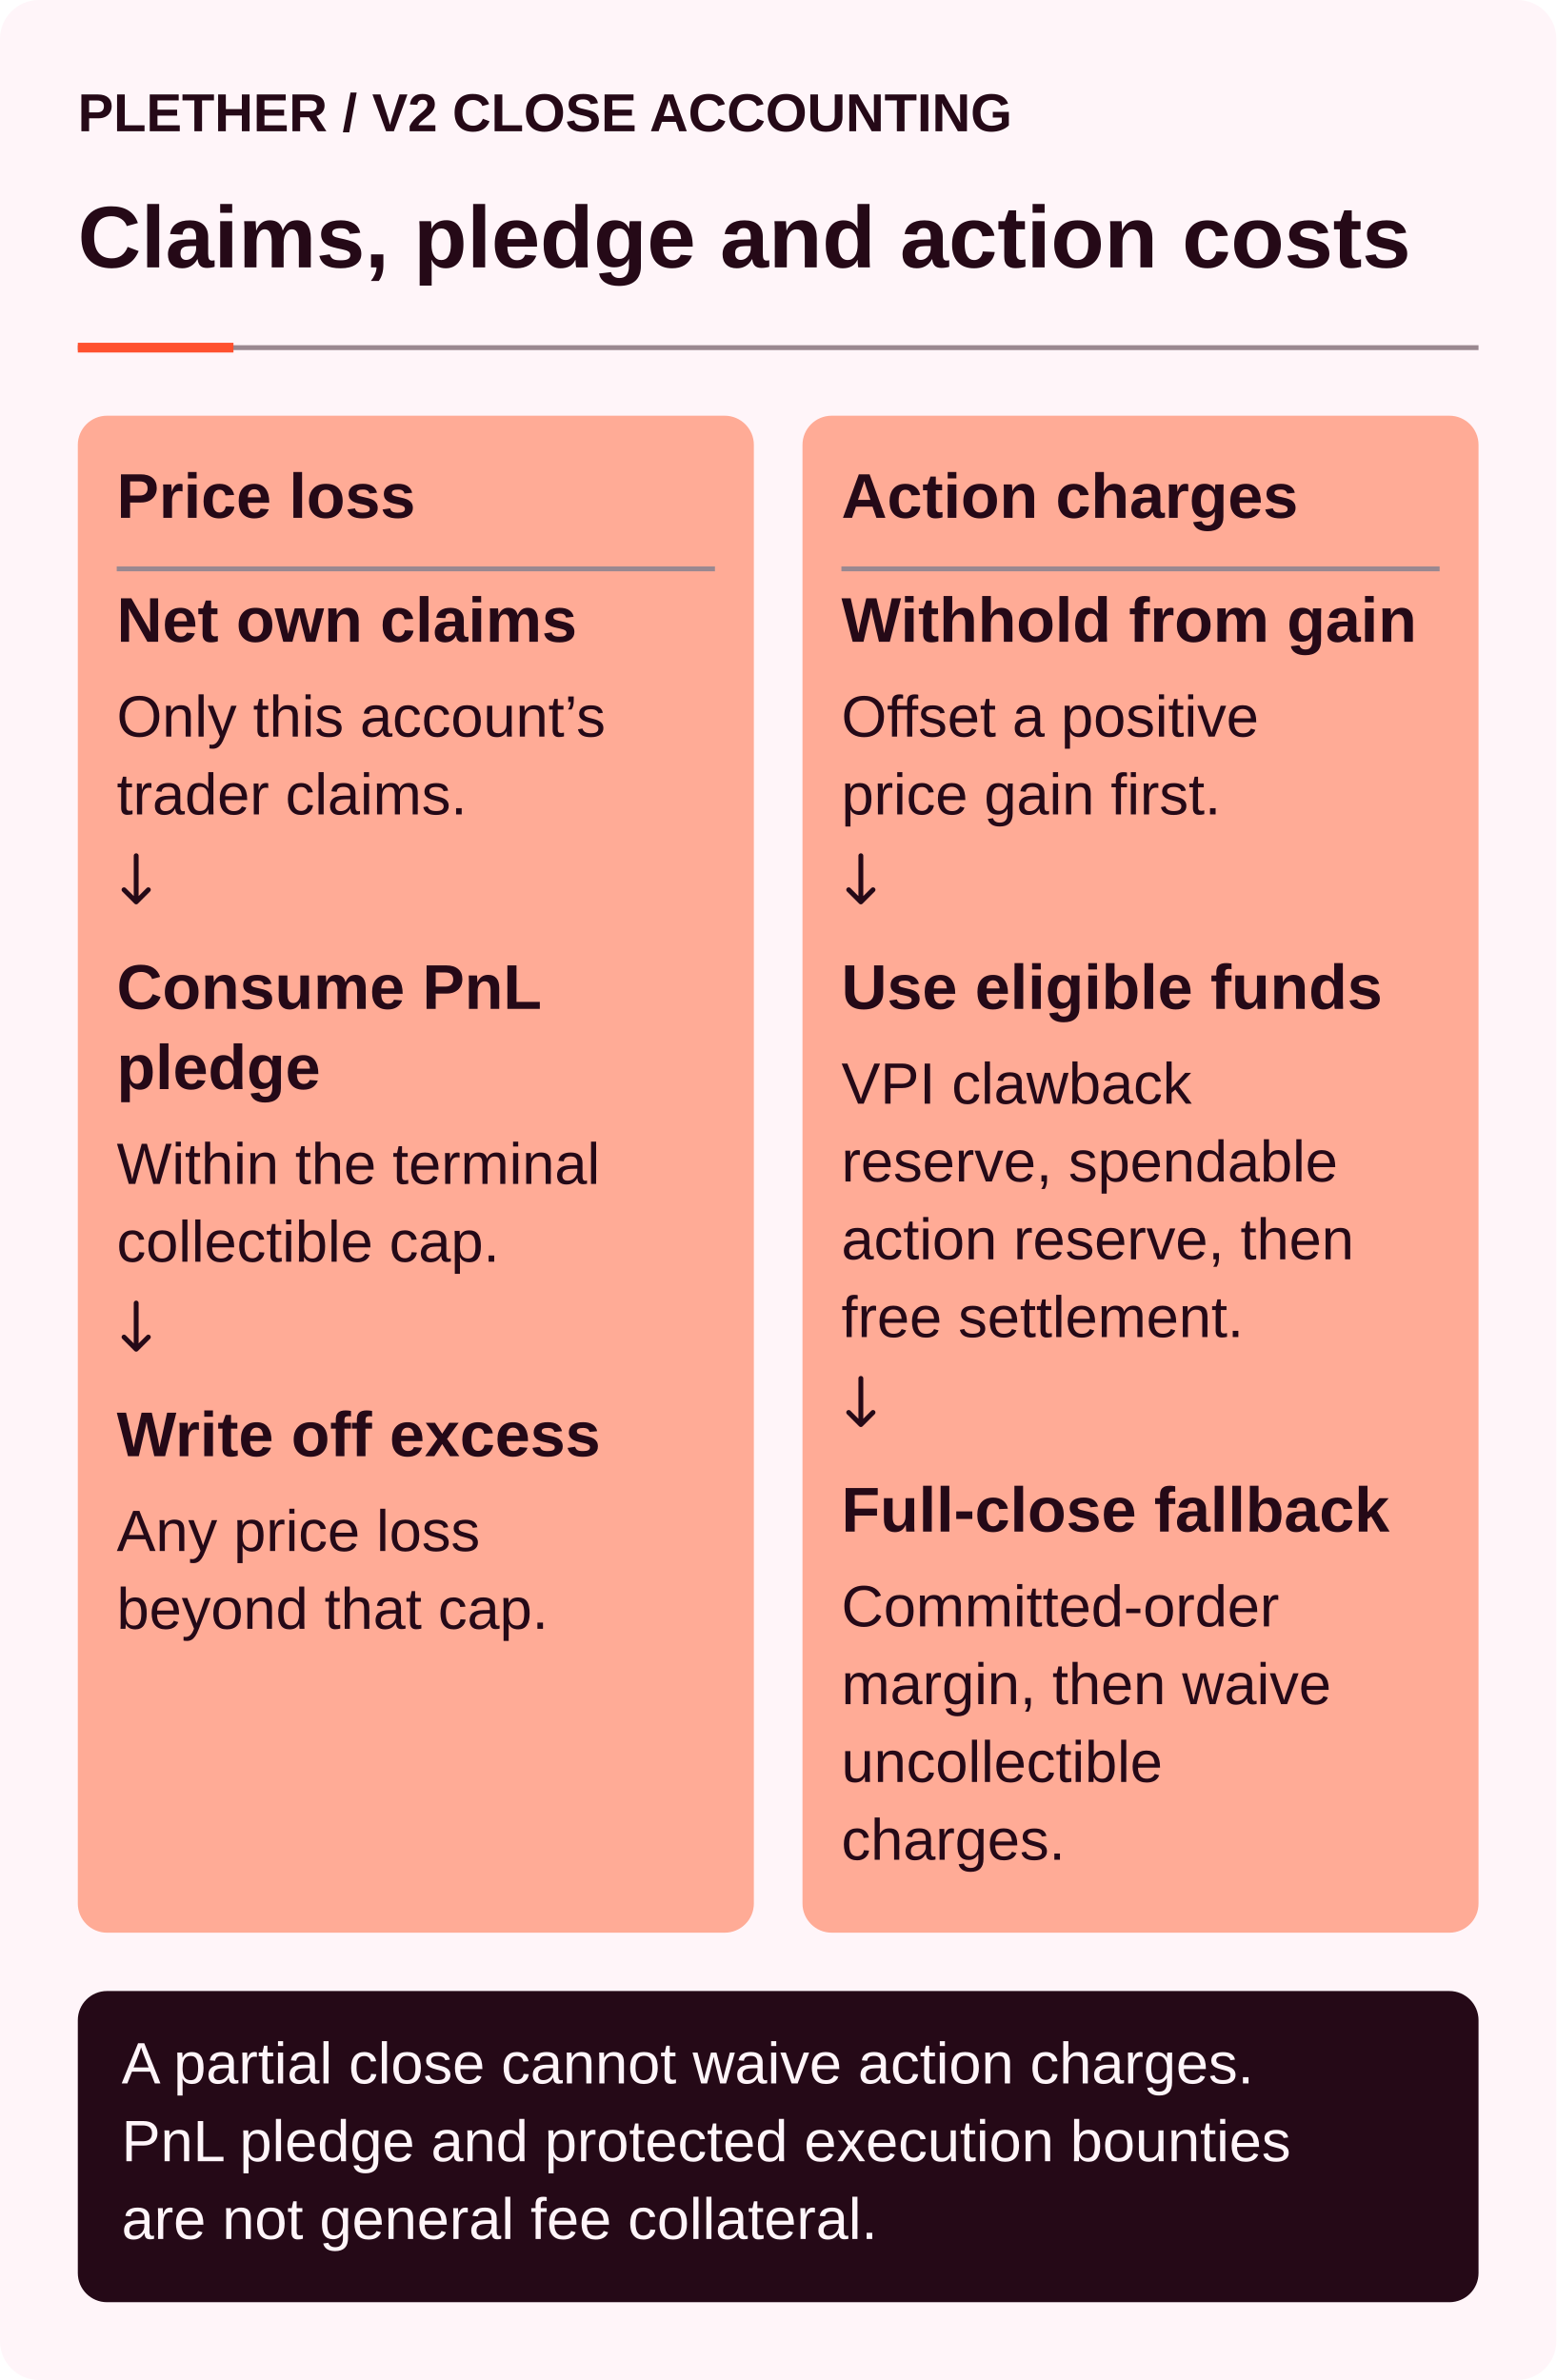
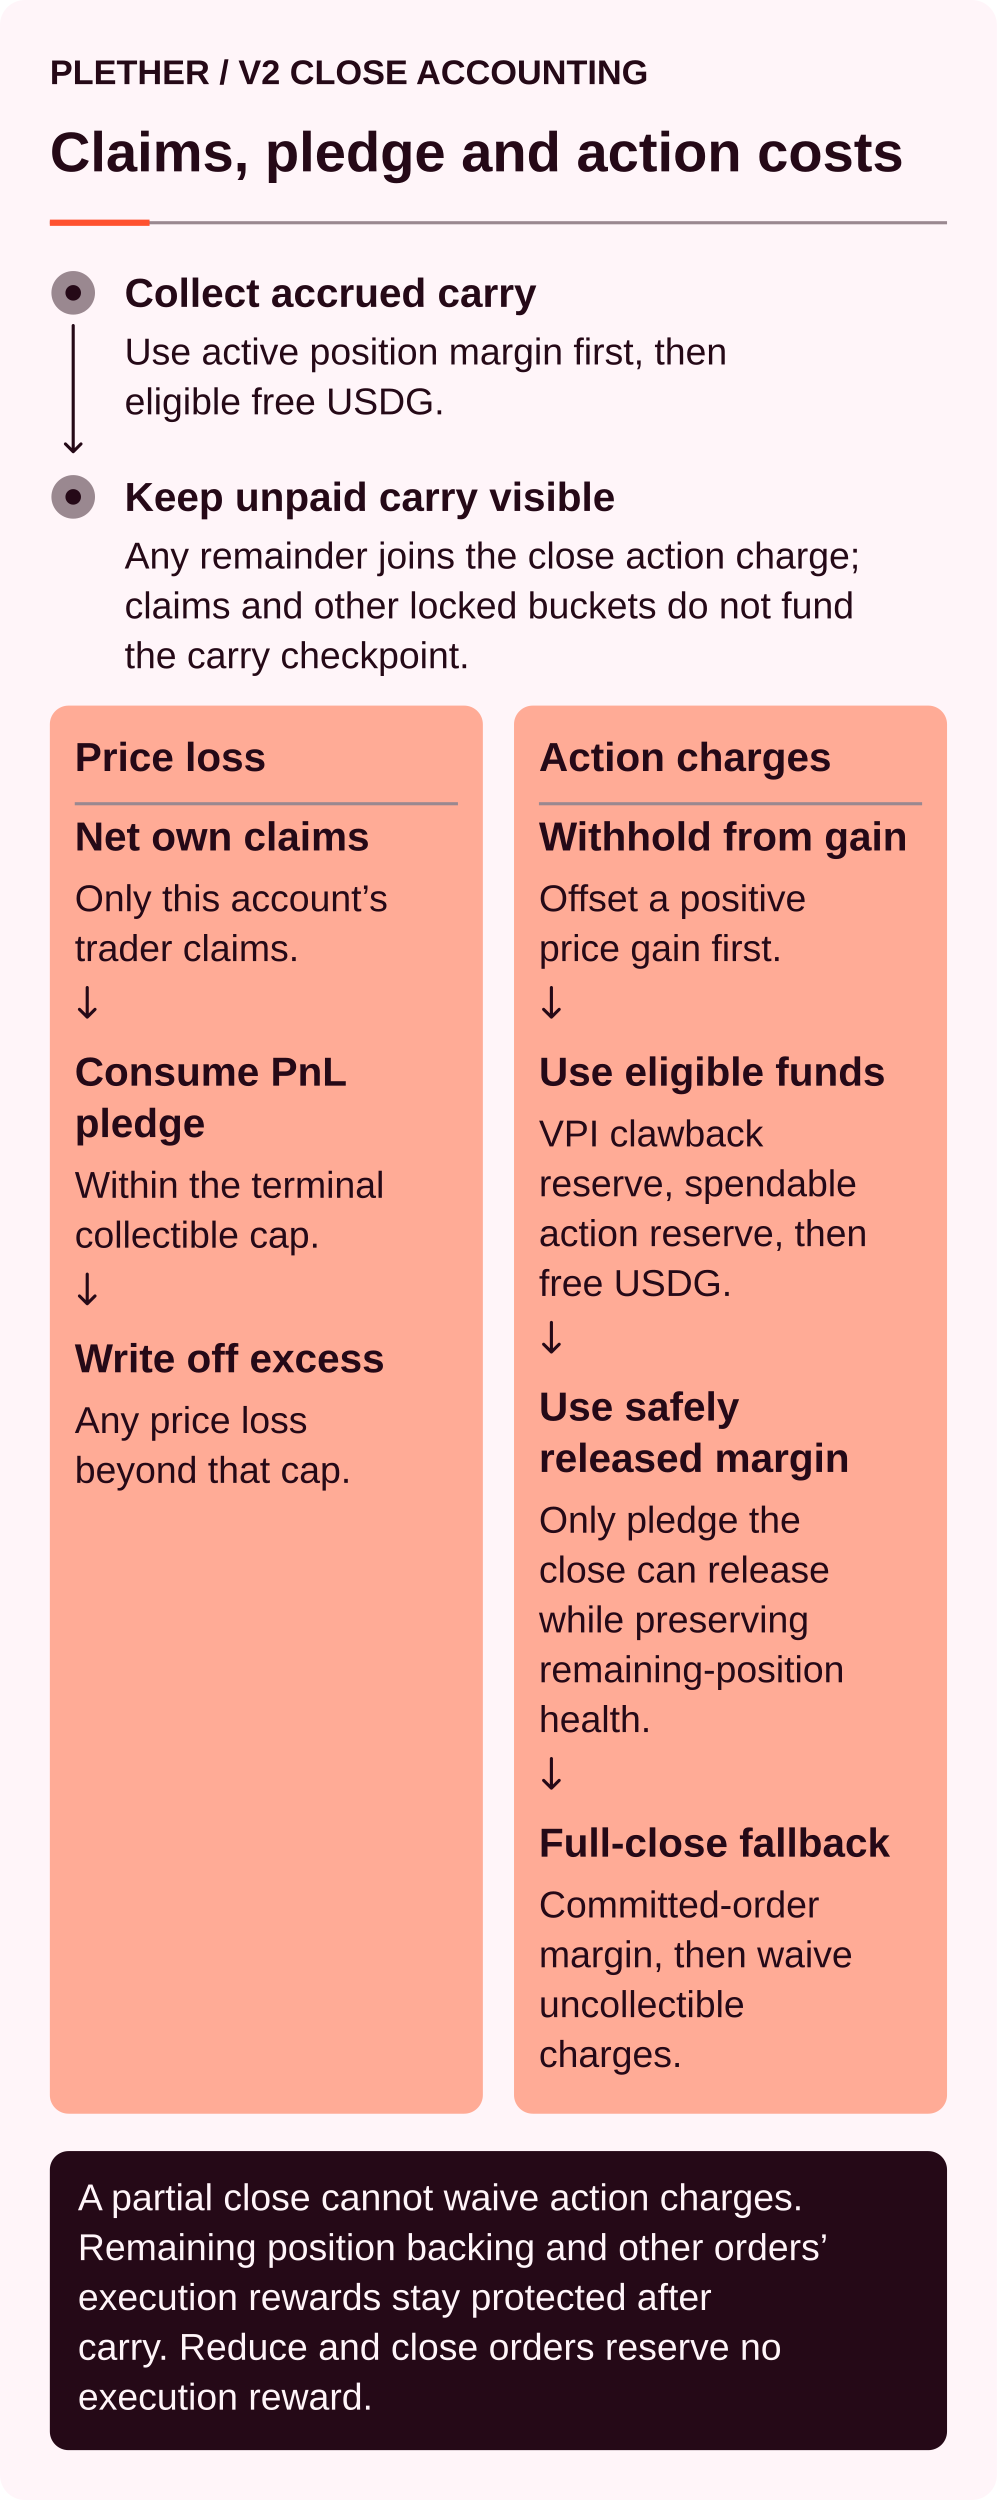
- <svg xmlns="http://www.w3.org/2000/svg" width="640" height="979" viewBox="0 0 640 979" role="img" aria-labelledby="claim-collateral-collection-order-title claim-collateral-collection-order-desc" focusable="false">
+ <svg xmlns="http://www.w3.org/2000/svg" width="640" height="1605" viewBox="0 0 640 1605" role="img" aria-labelledby="claim-collateral-collection-order-title claim-collateral-collection-order-desc" focusable="false">
  <style>text{font-family:Arial,Helvetica,sans-serif}</style>
-   <rect width="640" height="979" rx="16" fill="#FFF5F9" />
+   <rect width="640" height="1605" rx="16" fill="#FFF5F9" />
  <text x="32" y="54" font-size="22" font-weight="700" fill="#250917" data-max-width="576">PLETHER / V2 CLOSE ACCOUNTING</text>
  <text x="32" y="110" font-size="36" font-weight="700" fill="#250917" data-max-width="576">Claims, pledge and action costs</text>
  <path d="M32 143 L608 143" stroke="#9A8890" stroke-width="2" fill="none" />
  <path d="M32 143 h64" stroke="#FF512F" stroke-width="4" fill="none" />
-   <rect x="32" y="171" width="278" height="624" rx="12" fill="#FFAB96" stroke="none" />
-   <text x="48" y="213" font-size="26" font-weight="700" fill="#250917" data-max-width="246">Price loss</text>
-   <path d="M48 234 L294 234" stroke="#9A8890" stroke-width="2" fill="none" />
-   <text x="48" y="264" font-size="26" font-weight="700" fill="#250917" data-max-width="246">Net own claims</text>
-   <text x="48" y="303" font-size="24" font-weight="400" fill="#250917" data-max-width="246">Only this account’s</text>
-   <text x="48" y="335" font-size="24" font-weight="400" fill="#250917" data-max-width="246">trader claims.</text>
-   <path d="M56 352 V371 m-5 -5 5 5 5 -5" stroke="#250917" stroke-width="2" stroke-linecap="round" stroke-linejoin="round" fill="none" />
-   <text x="48" y="415" font-size="26" font-weight="700" fill="#250917" data-max-width="246">Consume PnL</text>
-   <text x="48" y="448" font-size="26" font-weight="700" fill="#250917" data-max-width="246">pledge</text>
-   <text x="48" y="487" font-size="24" font-weight="400" fill="#250917" data-max-width="246">Within the terminal</text>
-   <text x="48" y="519" font-size="24" font-weight="400" fill="#250917" data-max-width="246">collectible cap.</text>
-   <path d="M56 536 V555 m-5 -5 5 5 5 -5" stroke="#250917" stroke-width="2" stroke-linecap="round" stroke-linejoin="round" fill="none" />
-   <text x="48" y="599" font-size="26" font-weight="700" fill="#250917" data-max-width="246">Write off excess</text>
-   <text x="48" y="638" font-size="24" font-weight="400" fill="#250917" data-max-width="246">Any price loss</text>
-   <text x="48" y="670" font-size="24" font-weight="400" fill="#250917" data-max-width="246">beyond that cap.</text>
-   <rect x="330" y="171" width="278" height="624" rx="12" fill="#FFAB96" stroke="none" />
-   <text x="346" y="213" font-size="26" font-weight="700" fill="#250917" data-max-width="246">Action charges</text>
-   <path d="M346 234 L592 234" stroke="#9A8890" stroke-width="2" fill="none" />
-   <text x="346" y="264" font-size="26" font-weight="700" fill="#250917" data-max-width="246">Withhold from gain</text>
-   <text x="346" y="303" font-size="24" font-weight="400" fill="#250917" data-max-width="246">Offset a positive</text>
-   <text x="346" y="335" font-size="24" font-weight="400" fill="#250917" data-max-width="246">price gain first.</text>
-   <path d="M354 352 V371 m-5 -5 5 5 5 -5" stroke="#250917" stroke-width="2" stroke-linecap="round" stroke-linejoin="round" fill="none" />
-   <text x="346" y="415" font-size="26" font-weight="700" fill="#250917" data-max-width="246">Use eligible funds</text>
-   <text x="346" y="454" font-size="24" font-weight="400" fill="#250917" data-max-width="246">VPI clawback</text>
-   <text x="346" y="486" font-size="24" font-weight="400" fill="#250917" data-max-width="246">reserve, spendable</text>
-   <text x="346" y="518" font-size="24" font-weight="400" fill="#250917" data-max-width="246">action reserve, then</text>
-   <text x="346" y="550" font-size="24" font-weight="400" fill="#250917" data-max-width="246">free settlement.</text>
-   <path d="M354 567 V586 m-5 -5 5 5 5 -5" stroke="#250917" stroke-width="2" stroke-linecap="round" stroke-linejoin="round" fill="none" />
-   <text x="346" y="630" font-size="26" font-weight="700" fill="#250917" data-max-width="246">Full-close fallback</text>
-   <text x="346" y="669" font-size="24" font-weight="400" fill="#250917" data-max-width="246">Committed-order</text>
-   <text x="346" y="701" font-size="24" font-weight="400" fill="#250917" data-max-width="246">margin, then waive</text>
-   <text x="346" y="733" font-size="24" font-weight="400" fill="#250917" data-max-width="246">uncollectible</text>
-   <text x="346" y="765" font-size="24" font-weight="400" fill="#250917" data-max-width="246">charges.</text>
-   <rect x="32" y="819" width="576" height="128" rx="12" fill="#250917" stroke="none" />
-   <text x="50" y="857" font-size="24" font-weight="400" fill="#FFF5F9" data-max-width="540">A partial close cannot waive action charges.</text>
-   <text x="50" y="889" font-size="24" font-weight="400" fill="#FFF5F9" data-max-width="540">PnL pledge and protected execution bounties</text>
-   <text x="50" y="921" font-size="24" font-weight="400" fill="#FFF5F9" data-max-width="540">are not general fee collateral.</text>
+   <circle cx="47" cy="188" r="14" fill="#9A8890" />
+   <circle cx="47" cy="188" r="5" fill="#250917" />
+   <text x="80" y="197" font-size="26" font-weight="700" fill="#250917" data-max-width="528">Collect accrued carry</text>
+   <text x="80" y="234" font-size="24" font-weight="400" fill="#250917" data-max-width="528">Use active position margin first, then</text>
+   <text x="80" y="266" font-size="24" font-weight="400" fill="#250917" data-max-width="528">eligible free USDG.</text>
+   <path d="M47 209 V290 m-5 -5 5 5 5 -5" stroke="#250917" stroke-width="2" stroke-linecap="round" stroke-linejoin="round" fill="none" />
+   <circle cx="47" cy="319" r="14" fill="#9A8890" />
+   <circle cx="47" cy="319" r="5" fill="#250917" />
+   <text x="80" y="328" font-size="26" font-weight="700" fill="#250917" data-max-width="528">Keep unpaid carry visible</text>
+   <text x="80" y="365" font-size="24" font-weight="400" fill="#250917" data-max-width="528">Any remainder joins the close action charge;</text>
+   <text x="80" y="397" font-size="24" font-weight="400" fill="#250917" data-max-width="528">claims and other locked buckets do not fund</text>
+   <text x="80" y="429" font-size="24" font-weight="400" fill="#250917" data-max-width="528">the carry checkpoint.</text>
+   <rect x="32" y="453" width="278" height="904" rx="12" fill="#FFAB96" stroke="none" />
+   <text x="48" y="495" font-size="26" font-weight="700" fill="#250917" data-max-width="246">Price loss</text>
+   <path d="M48 516 L294 516" stroke="#9A8890" stroke-width="2" fill="none" />
+   <text x="48" y="546" font-size="26" font-weight="700" fill="#250917" data-max-width="246">Net own claims</text>
+   <text x="48" y="585" font-size="24" font-weight="400" fill="#250917" data-max-width="246">Only this account’s</text>
+   <text x="48" y="617" font-size="24" font-weight="400" fill="#250917" data-max-width="246">trader claims.</text>
+   <path d="M56 634 V653 m-5 -5 5 5 5 -5" stroke="#250917" stroke-width="2" stroke-linecap="round" stroke-linejoin="round" fill="none" />
+   <text x="48" y="697" font-size="26" font-weight="700" fill="#250917" data-max-width="246">Consume PnL</text>
+   <text x="48" y="730" font-size="26" font-weight="700" fill="#250917" data-max-width="246">pledge</text>
+   <text x="48" y="769" font-size="24" font-weight="400" fill="#250917" data-max-width="246">Within the terminal</text>
+   <text x="48" y="801" font-size="24" font-weight="400" fill="#250917" data-max-width="246">collectible cap.</text>
+   <path d="M56 818 V837 m-5 -5 5 5 5 -5" stroke="#250917" stroke-width="2" stroke-linecap="round" stroke-linejoin="round" fill="none" />
+   <text x="48" y="881" font-size="26" font-weight="700" fill="#250917" data-max-width="246">Write off excess</text>
+   <text x="48" y="920" font-size="24" font-weight="400" fill="#250917" data-max-width="246">Any price loss</text>
+   <text x="48" y="952" font-size="24" font-weight="400" fill="#250917" data-max-width="246">beyond that cap.</text>
+   <rect x="330" y="453" width="278" height="904" rx="12" fill="#FFAB96" stroke="none" />
+   <text x="346" y="495" font-size="26" font-weight="700" fill="#250917" data-max-width="246">Action charges</text>
+   <path d="M346 516 L592 516" stroke="#9A8890" stroke-width="2" fill="none" />
+   <text x="346" y="546" font-size="26" font-weight="700" fill="#250917" data-max-width="246">Withhold from gain</text>
+   <text x="346" y="585" font-size="24" font-weight="400" fill="#250917" data-max-width="246">Offset a positive</text>
+   <text x="346" y="617" font-size="24" font-weight="400" fill="#250917" data-max-width="246">price gain first.</text>
+   <path d="M354 634 V653 m-5 -5 5 5 5 -5" stroke="#250917" stroke-width="2" stroke-linecap="round" stroke-linejoin="round" fill="none" />
+   <text x="346" y="697" font-size="26" font-weight="700" fill="#250917" data-max-width="246">Use eligible funds</text>
+   <text x="346" y="736" font-size="24" font-weight="400" fill="#250917" data-max-width="246">VPI clawback</text>
+   <text x="346" y="768" font-size="24" font-weight="400" fill="#250917" data-max-width="246">reserve, spendable</text>
+   <text x="346" y="800" font-size="24" font-weight="400" fill="#250917" data-max-width="246">action reserve, then</text>
+   <text x="346" y="832" font-size="24" font-weight="400" fill="#250917" data-max-width="246">free USDG.</text>
+   <path d="M354 849 V868 m-5 -5 5 5 5 -5" stroke="#250917" stroke-width="2" stroke-linecap="round" stroke-linejoin="round" fill="none" />
+   <text x="346" y="912" font-size="26" font-weight="700" fill="#250917" data-max-width="246">Use safely</text>
+   <text x="346" y="945" font-size="26" font-weight="700" fill="#250917" data-max-width="246">released margin</text>
+   <text x="346" y="984" font-size="24" font-weight="400" fill="#250917" data-max-width="246">Only pledge the</text>
+   <text x="346" y="1016" font-size="24" font-weight="400" fill="#250917" data-max-width="246">close can release</text>
+   <text x="346" y="1048" font-size="24" font-weight="400" fill="#250917" data-max-width="246">while preserving</text>
+   <text x="346" y="1080" font-size="24" font-weight="400" fill="#250917" data-max-width="246">remaining-position</text>
+   <text x="346" y="1112" font-size="24" font-weight="400" fill="#250917" data-max-width="246">health.</text>
+   <path d="M354 1129 V1148 m-5 -5 5 5 5 -5" stroke="#250917" stroke-width="2" stroke-linecap="round" stroke-linejoin="round" fill="none" />
+   <text x="346" y="1192" font-size="26" font-weight="700" fill="#250917" data-max-width="246">Full-close fallback</text>
+   <text x="346" y="1231" font-size="24" font-weight="400" fill="#250917" data-max-width="246">Committed-order</text>
+   <text x="346" y="1263" font-size="24" font-weight="400" fill="#250917" data-max-width="246">margin, then waive</text>
+   <text x="346" y="1295" font-size="24" font-weight="400" fill="#250917" data-max-width="246">uncollectible</text>
+   <text x="346" y="1327" font-size="24" font-weight="400" fill="#250917" data-max-width="246">charges.</text>
+   <rect x="32" y="1381" width="576" height="192" rx="12" fill="#250917" stroke="none" />
+   <text x="50" y="1419" font-size="24" font-weight="400" fill="#FFF5F9" data-max-width="540">A partial close cannot waive action charges.</text>
+   <text x="50" y="1451" font-size="24" font-weight="400" fill="#FFF5F9" data-max-width="540">Remaining position backing and other orders’</text>
+   <text x="50" y="1483" font-size="24" font-weight="400" fill="#FFF5F9" data-max-width="540">execution rewards stay protected after</text>
+   <text x="50" y="1515" font-size="24" font-weight="400" fill="#FFF5F9" data-max-width="540">carry. Reduce and close orders reserve no</text>
+   <text x="50" y="1547" font-size="24" font-weight="400" fill="#FFF5F9" data-max-width="540">execution reward.</text>
</svg>
